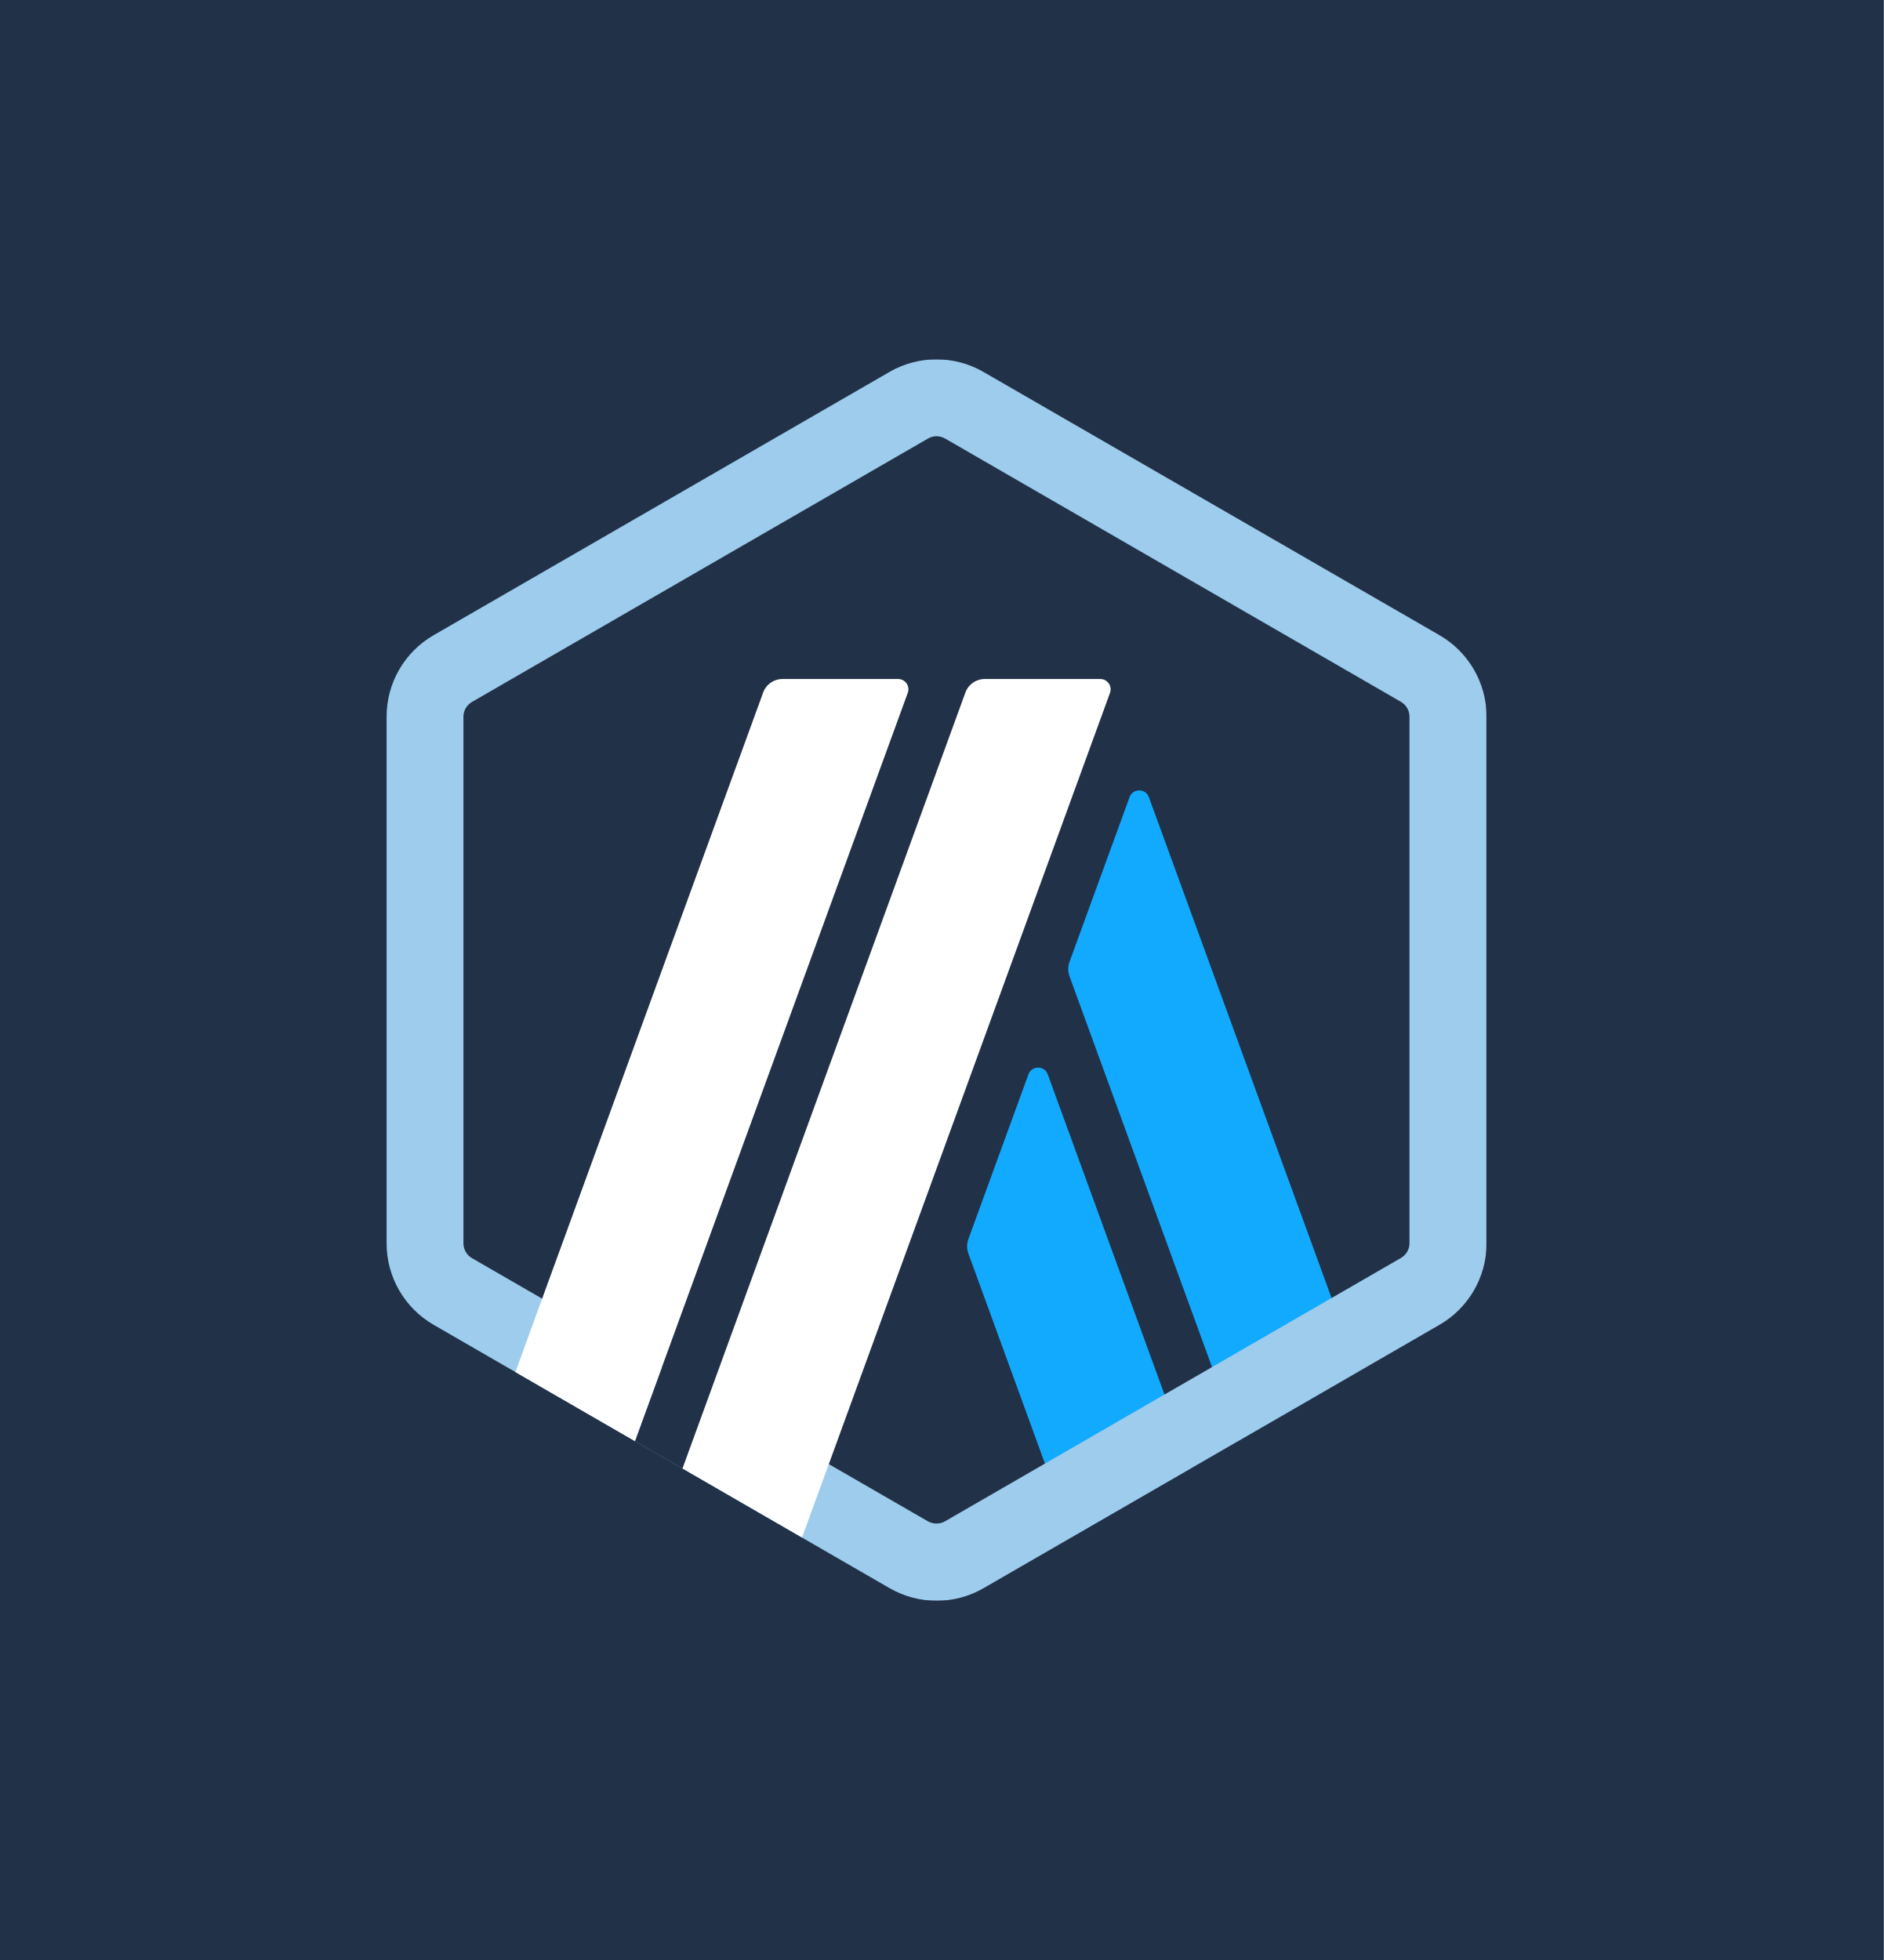
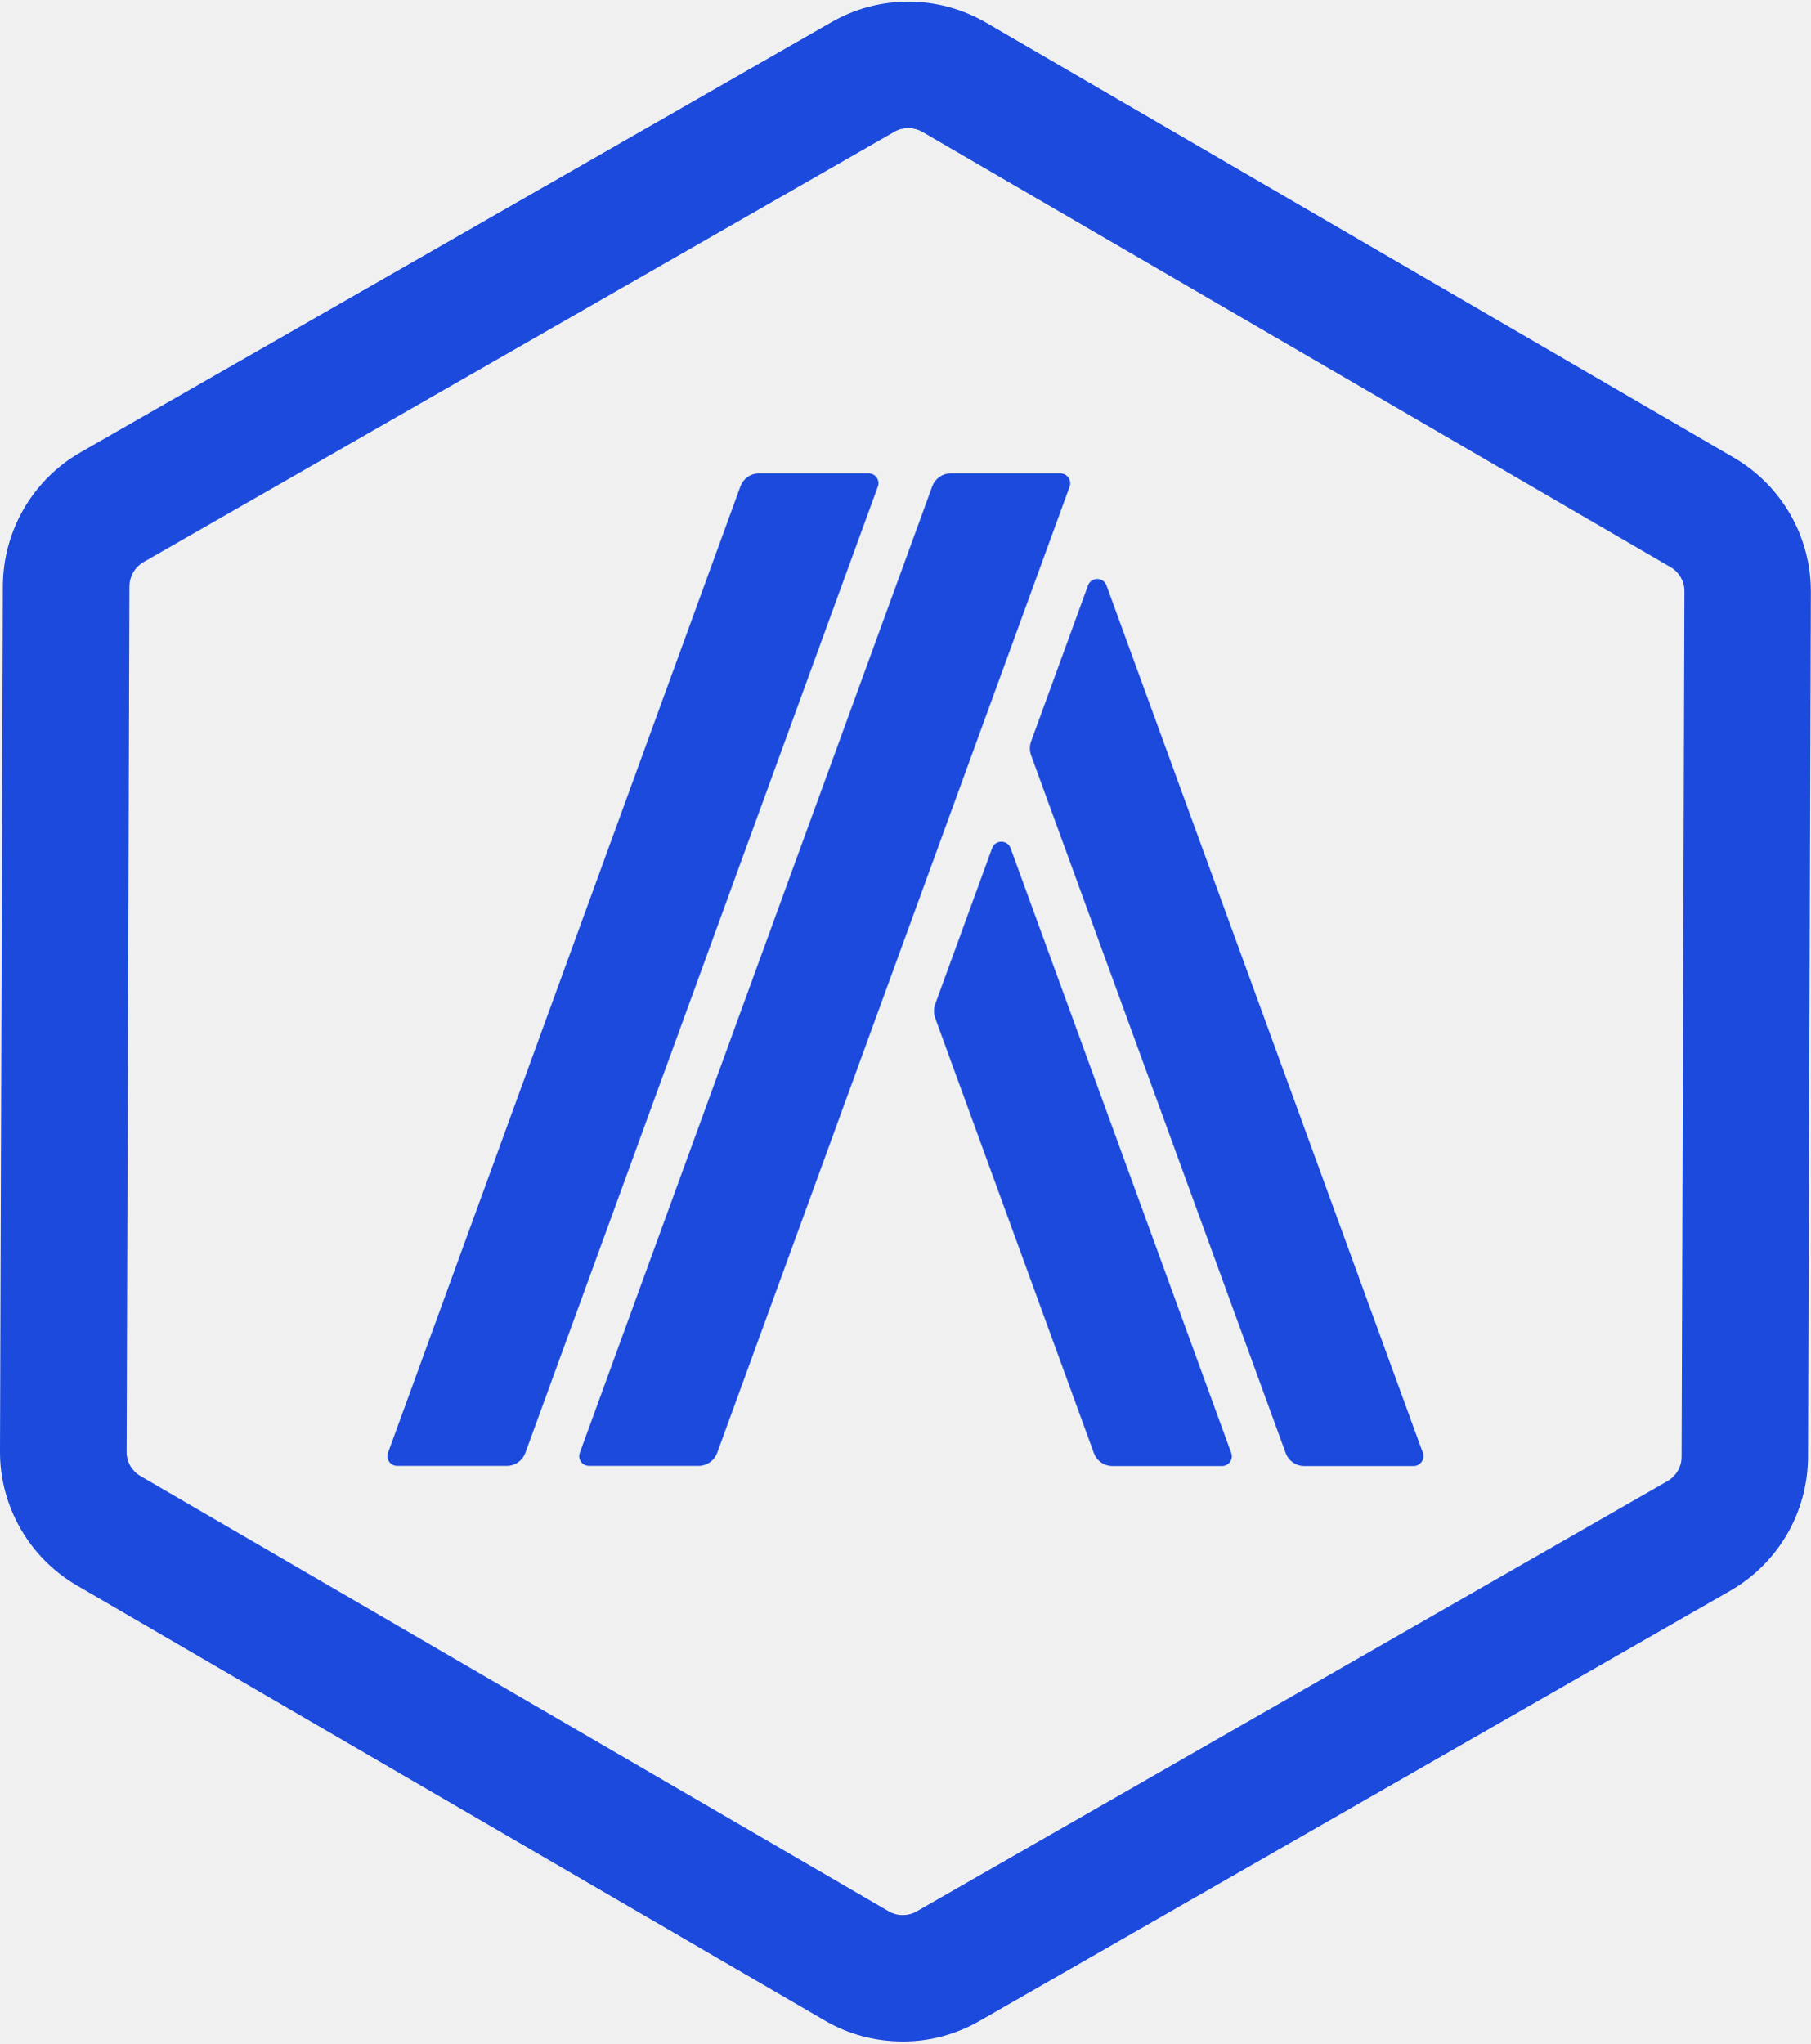
- <svg xmlns="http://www.w3.org/2000/svg" width="346" height="360" viewBox="0 0 346 360" fill="none">
-   <rect width="346" height="360" fill="#213147" />
-   <mask id="mask0_2614_45487" style="mask-type:luminance" maskUnits="userSpaceOnUse" x="71" y="66" width="202" height="228">
-     <path d="M273 66H71V294H273V66Z" fill="white" />
-   </mask>
-   <g mask="url(#mask0_2614_45487)">
-     <path d="M78.668 135.307V224.693C78.668 230.4 81.717 235.676 86.654 238.52L164.032 283.222C168.969 286.066 175.048 286.066 179.986 283.222L257.363 238.52C262.301 235.676 265.35 230.4 265.35 224.693V135.307C265.35 129.6 262.301 124.324 257.363 121.479L179.986 76.778C175.048 73.933 168.969 73.933 164.032 76.778L86.636 121.479C81.698 124.324 78.668 129.6 78.668 135.307Z" fill="#213147" />
-     <path d="M188.889 197.337L177.853 227.612C177.554 228.454 177.554 229.371 177.853 230.213L196.838 282.306L218.796 269.62L192.442 197.337C191.844 195.672 189.487 195.672 188.889 197.337Z" fill="#12AAFF" />
-     <path d="M211.015 146.423C210.416 144.758 208.059 144.758 207.461 146.423L196.426 176.698C196.126 177.54 196.126 178.457 196.426 179.299L227.53 264.586L249.488 251.9L211.015 146.423Z" fill="#12AAFF" />
-     <path d="M172 80.127C172.542 80.127 173.085 80.277 173.571 80.539L257.308 128.908C258.28 129.47 258.879 130.517 258.879 131.621V228.341C258.879 229.464 258.28 230.493 257.308 231.054L173.571 279.424C173.104 279.704 172.542 279.835 172 279.835C171.458 279.835 170.915 279.686 170.429 279.424L86.692 231.092C85.72 230.53 85.121 229.483 85.121 228.379V131.64C85.121 130.517 85.72 129.488 86.692 128.927L170.429 80.558C170.915 80.277 171.458 80.127 172 80.127ZM172 66C169.026 66 166.034 66.767 163.359 68.32L79.641 116.671C74.292 119.758 71 125.465 71 131.64V228.36C71 234.535 74.292 240.242 79.641 243.329L163.378 291.698C166.052 293.233 169.026 294.019 172.019 294.019C174.993 294.019 177.985 293.252 180.66 291.698L264.396 243.329C269.746 240.242 273.037 234.535 273.037 228.36V131.64C273.037 125.465 269.746 119.758 264.396 116.671L180.641 68.32C177.966 66.767 174.974 66 172 66Z" fill="#9DCCED" />
-     <path d="M116.619 264.699L124.325 243.592L139.83 256.484L125.335 269.732L116.619 264.699Z" fill="#213147" />
-     <path d="M164.949 124.717H143.72C142.13 124.717 140.709 125.708 140.166 127.205L94.66 252.011L116.618 264.698L166.726 127.262C167.193 126.027 166.277 124.717 164.949 124.717Z" fill="white" />
-     <path d="M202.095 124.717H180.866C179.276 124.717 177.855 125.708 177.312 127.205L125.354 269.712L147.312 282.399L203.872 127.262C204.321 126.027 203.404 124.717 202.095 124.717Z" fill="white" />
+ <svg xmlns="http://www.w3.org/2000/svg" version="1.1" id="Layer_1" x="0px" y="0px" viewBox="0 0 1080 1218.5" style="enable-background:new 0 0 1080 1218.5;" xml:space="preserve">
+   <style type="text/css">
+ 	.st0{fill:#1B4ADD;}
+ </style>
+   <g>
+     <path class="st0" d="M541.8,76.4c2.9,0,5.8,0.8,8.4,2.3l446.1,259.5c5.2,3,8.4,8.6,8.3,14.5l-1.7,516.1c0,6-3.2,11.5-8.4,14.5   l-447.8,256.6c-2.5,1.5-5.5,2.2-8.4,2.2c-2.9,0-5.8-0.8-8.4-2.3L83.8,880.3c-5.2-3-8.4-8.6-8.3-14.5l1.7-516.1   c0-6,3.2-11.5,8.4-14.5L533.4,78.6C535.9,77.1,538.8,76.4,541.8,76.4 M542,1c-15.9-0.1-31.8,4-46.1,12.2L48.1,269.7   c-28.6,16.4-46.2,46.7-46.4,79.7L0,865.5c-0.1,32.9,17.4,63.4,45.8,80L491.9,1205c14.2,8.3,30.1,12.4,46.1,12.5   c15.9,0.1,31.8-4,46.1-12.2l447.8-256.6c28.6-16.4,46.2-46.7,46.4-79.7L1080,353c0.1-32.9-17.4-63.4-45.8-80L588.1,13.5   C573.8,5.2,557.9,1,542,1L542,1z" />
+     <path class="st0" d="M632.4,282.3H567c-4.9,0-9.3,3.1-11,7.7L345.8,866.4c-1.4,3.8,1.4,7.8,5.5,7.8h65.4c4.9,0,9.3-3.1,11-7.7   l210.3-576.5C639.2,286.3,636.4,282.3,632.4,282.3z M518,282.3h-65.4c-4.9,0-9.3,3.1-11,7.7L231.4,866.4c-1.4,3.8,1.4,7.8,5.5,7.8   h65.4c4.9,0,9.3-3.1,11-7.7l210.3-576.5C524.9,286.3,522.1,282.3,518,282.3z M602.7,505.8c-1.9-5.1-9.1-5.1-11,0l-34,93.2   c-0.9,2.6-0.9,5.4,0,8l94.7,259.6c1.7,4.6,6.1,7.7,11,7.7h65.4c4.1,0,6.9-4,5.5-7.8L602.7,505.8z M848.6,866.4L659.9,349.1   c-1.9-5.1-9.1-5.1-11,0l-34,93.2c-0.9,2.6-0.9,5.4,0,8l151.9,416.3c1.7,4.6,6.1,7.7,11,7.7h65.4C847.1,874.2,850,870.2,848.6,866.4   z" />
  </g>
</svg>
